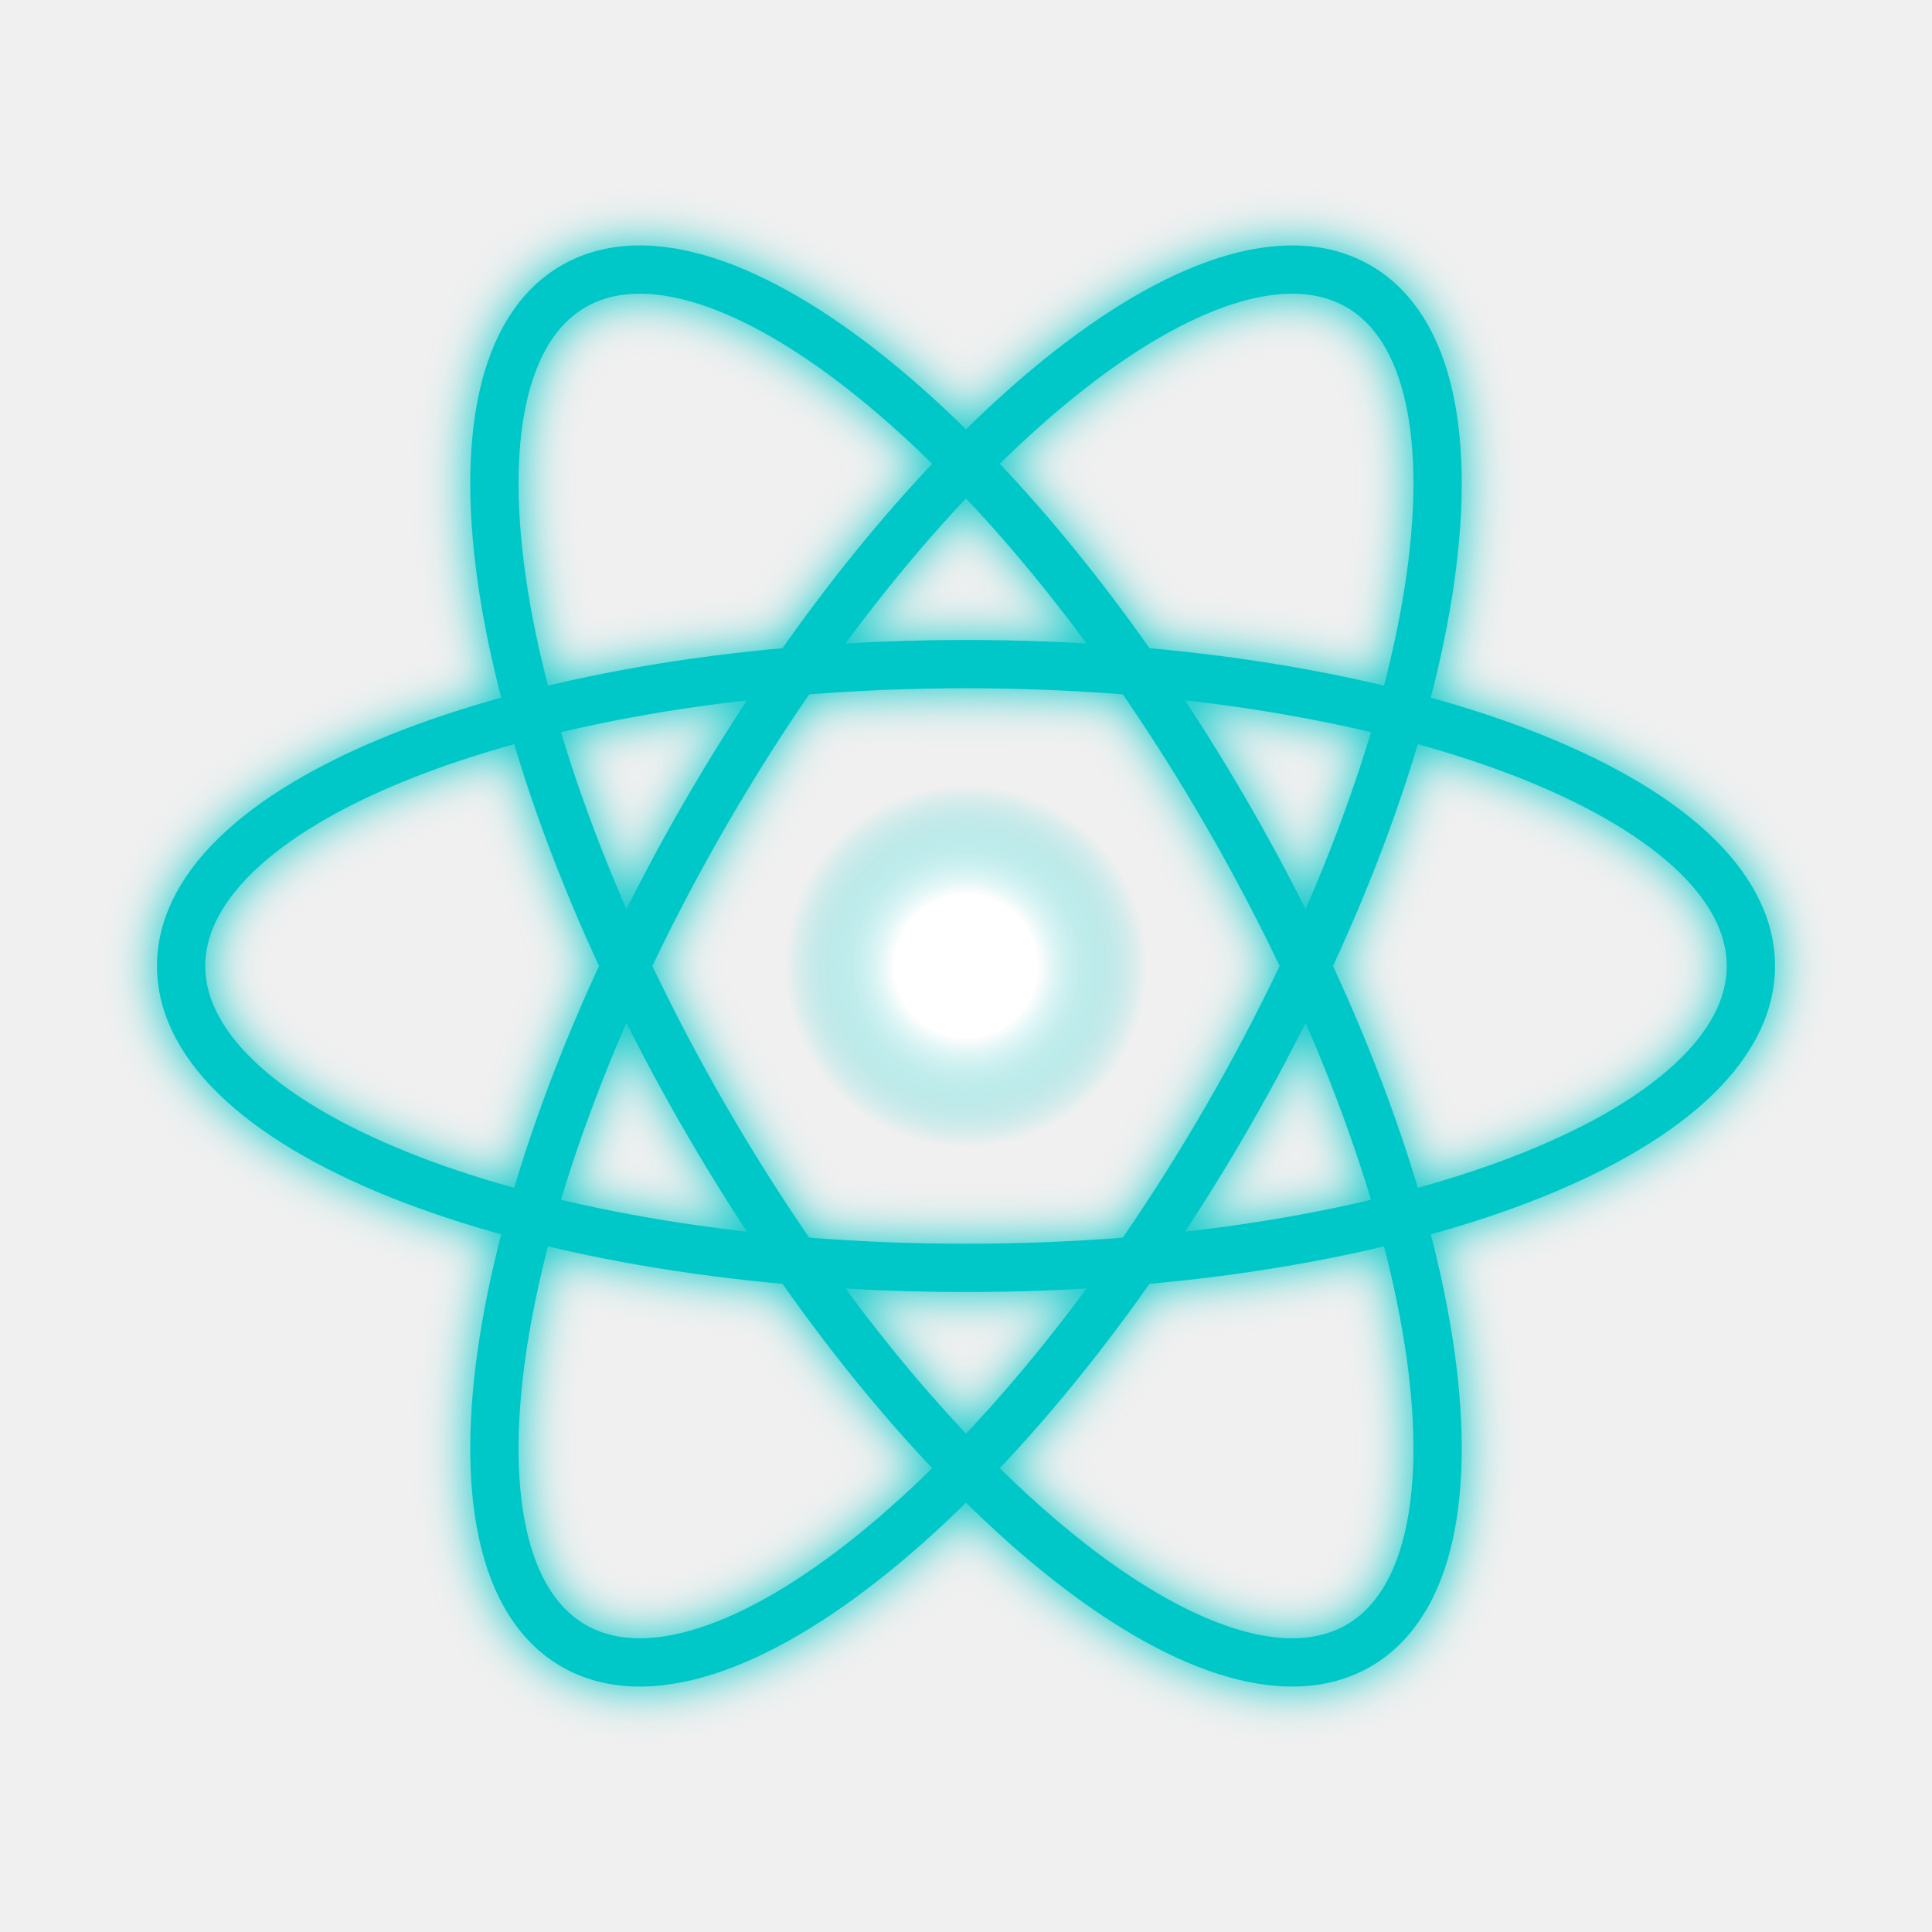
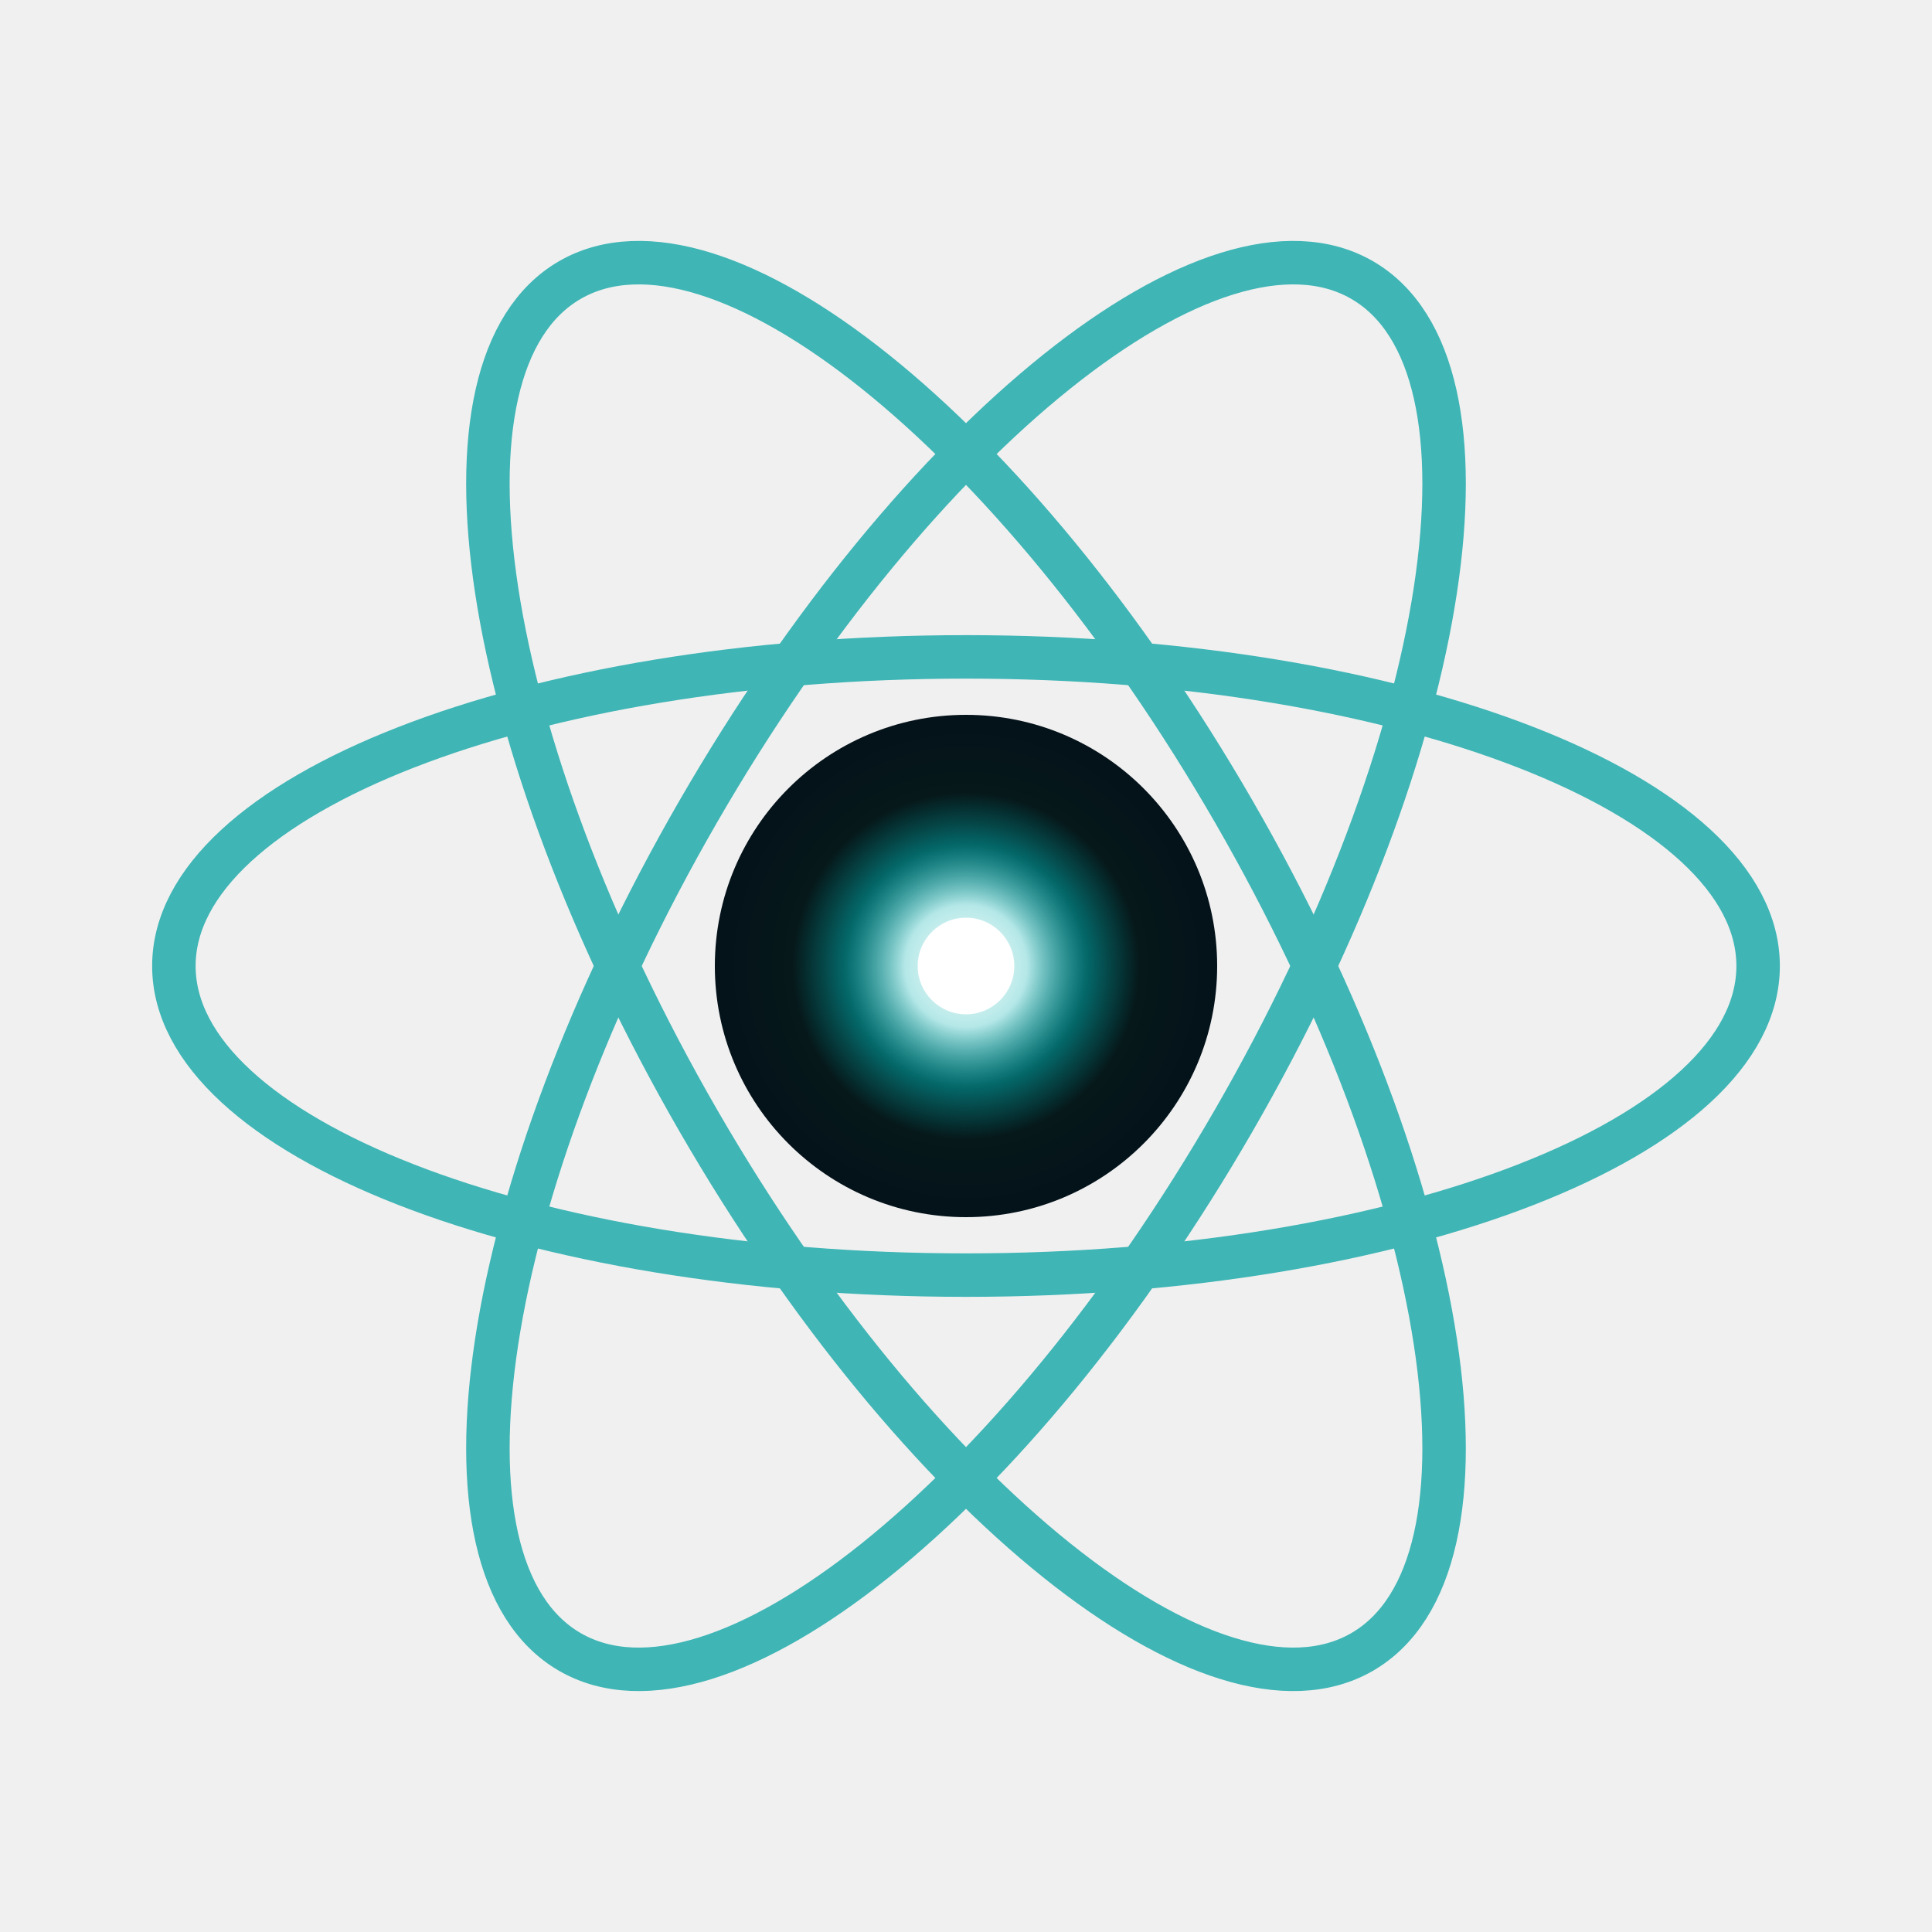
- <svg xmlns="http://www.w3.org/2000/svg" viewBox="0 0 64 64" role="img" aria-labelledby="atom-icon-title atom-icon-desc" width="64" height="64">
+ <svg xmlns="http://www.w3.org/2000/svg" viewBox="0 0 200 200" role="img" aria-labelledby="atom-icon-title atom-icon-desc" width="200" height="200">
  <defs>
-     <radialGradient id="nucleus-glow" cx="50%" cy="50%" r="50%">
+     <radialGradient id="atom-nucleus-core" cx="50%" cy="50%" r="50%">
      <stop offset="0%" stop-color="#ffffff" stop-opacity="1" />
-       <stop offset="40%" stop-color="#ffffff" stop-opacity="0.9" />
+       <stop offset="35%" stop-color="#bff3f3" stop-opacity="0.95" />
+       <stop offset="70%" stop-color="#00c8c8" stop-opacity="0.45" />
      <stop offset="100%" stop-color="#00c8c8" stop-opacity="0" />
    </radialGradient>
-     <filter id="teal-glow" x="-50%" y="-50%" width="200%" height="200%">
-       <feGaussianBlur stdDeviation="0.8" result="blur" />
-       <feMerge>
-         <feMergeNode in="blur" />
-         <feMergeNode in="SourceGraphic" />
-       </feMerge>
-     </filter>
+     <radialGradient id="atom-nucleus-shell" cx="50%" cy="50%" r="50%">
+       <stop offset="0%" stop-color="#0a1a1c" stop-opacity="1" />
+       <stop offset="70%" stop-color="#06181a" stop-opacity="1" />
+       <stop offset="100%" stop-color="#04121a" stop-opacity="1" />
+     </radialGradient>
  </defs>
-   <g filter="url(#teal-glow)" fill="none" stroke="#00c8c8" stroke-width="1.6">
-     <ellipse cx="32" cy="32" rx="26" ry="10" />
-     <ellipse cx="32" cy="32" rx="26" ry="10" transform="rotate(60 32 32)" />
-     <ellipse cx="32" cy="32" rx="26" ry="10" transform="rotate(120 32 32)" />
+   <g fill="none" stroke="#3fb5b5" stroke-width="4.5" stroke-linecap="round">
+     <ellipse cx="100" cy="100" rx="82" ry="32" />
+     <ellipse cx="100" cy="100" rx="82" ry="32" transform="rotate(60 100 100)" />
+     <ellipse cx="100" cy="100" rx="82" ry="32" transform="rotate(120 100 100)" />
  </g>
-   <circle cx="32" cy="32" r="6" fill="url(#nucleus-glow)" />
-   <circle cx="32" cy="32" r="2.4" fill="#ffffff" />
+   <circle cx="100" cy="100" r="26" fill="url(#atom-nucleus-shell)" />
+   <circle cx="100" cy="100" r="18" fill="url(#atom-nucleus-core)" />
+   <circle cx="100" cy="100" r="5" fill="#ffffff" />
</svg>
